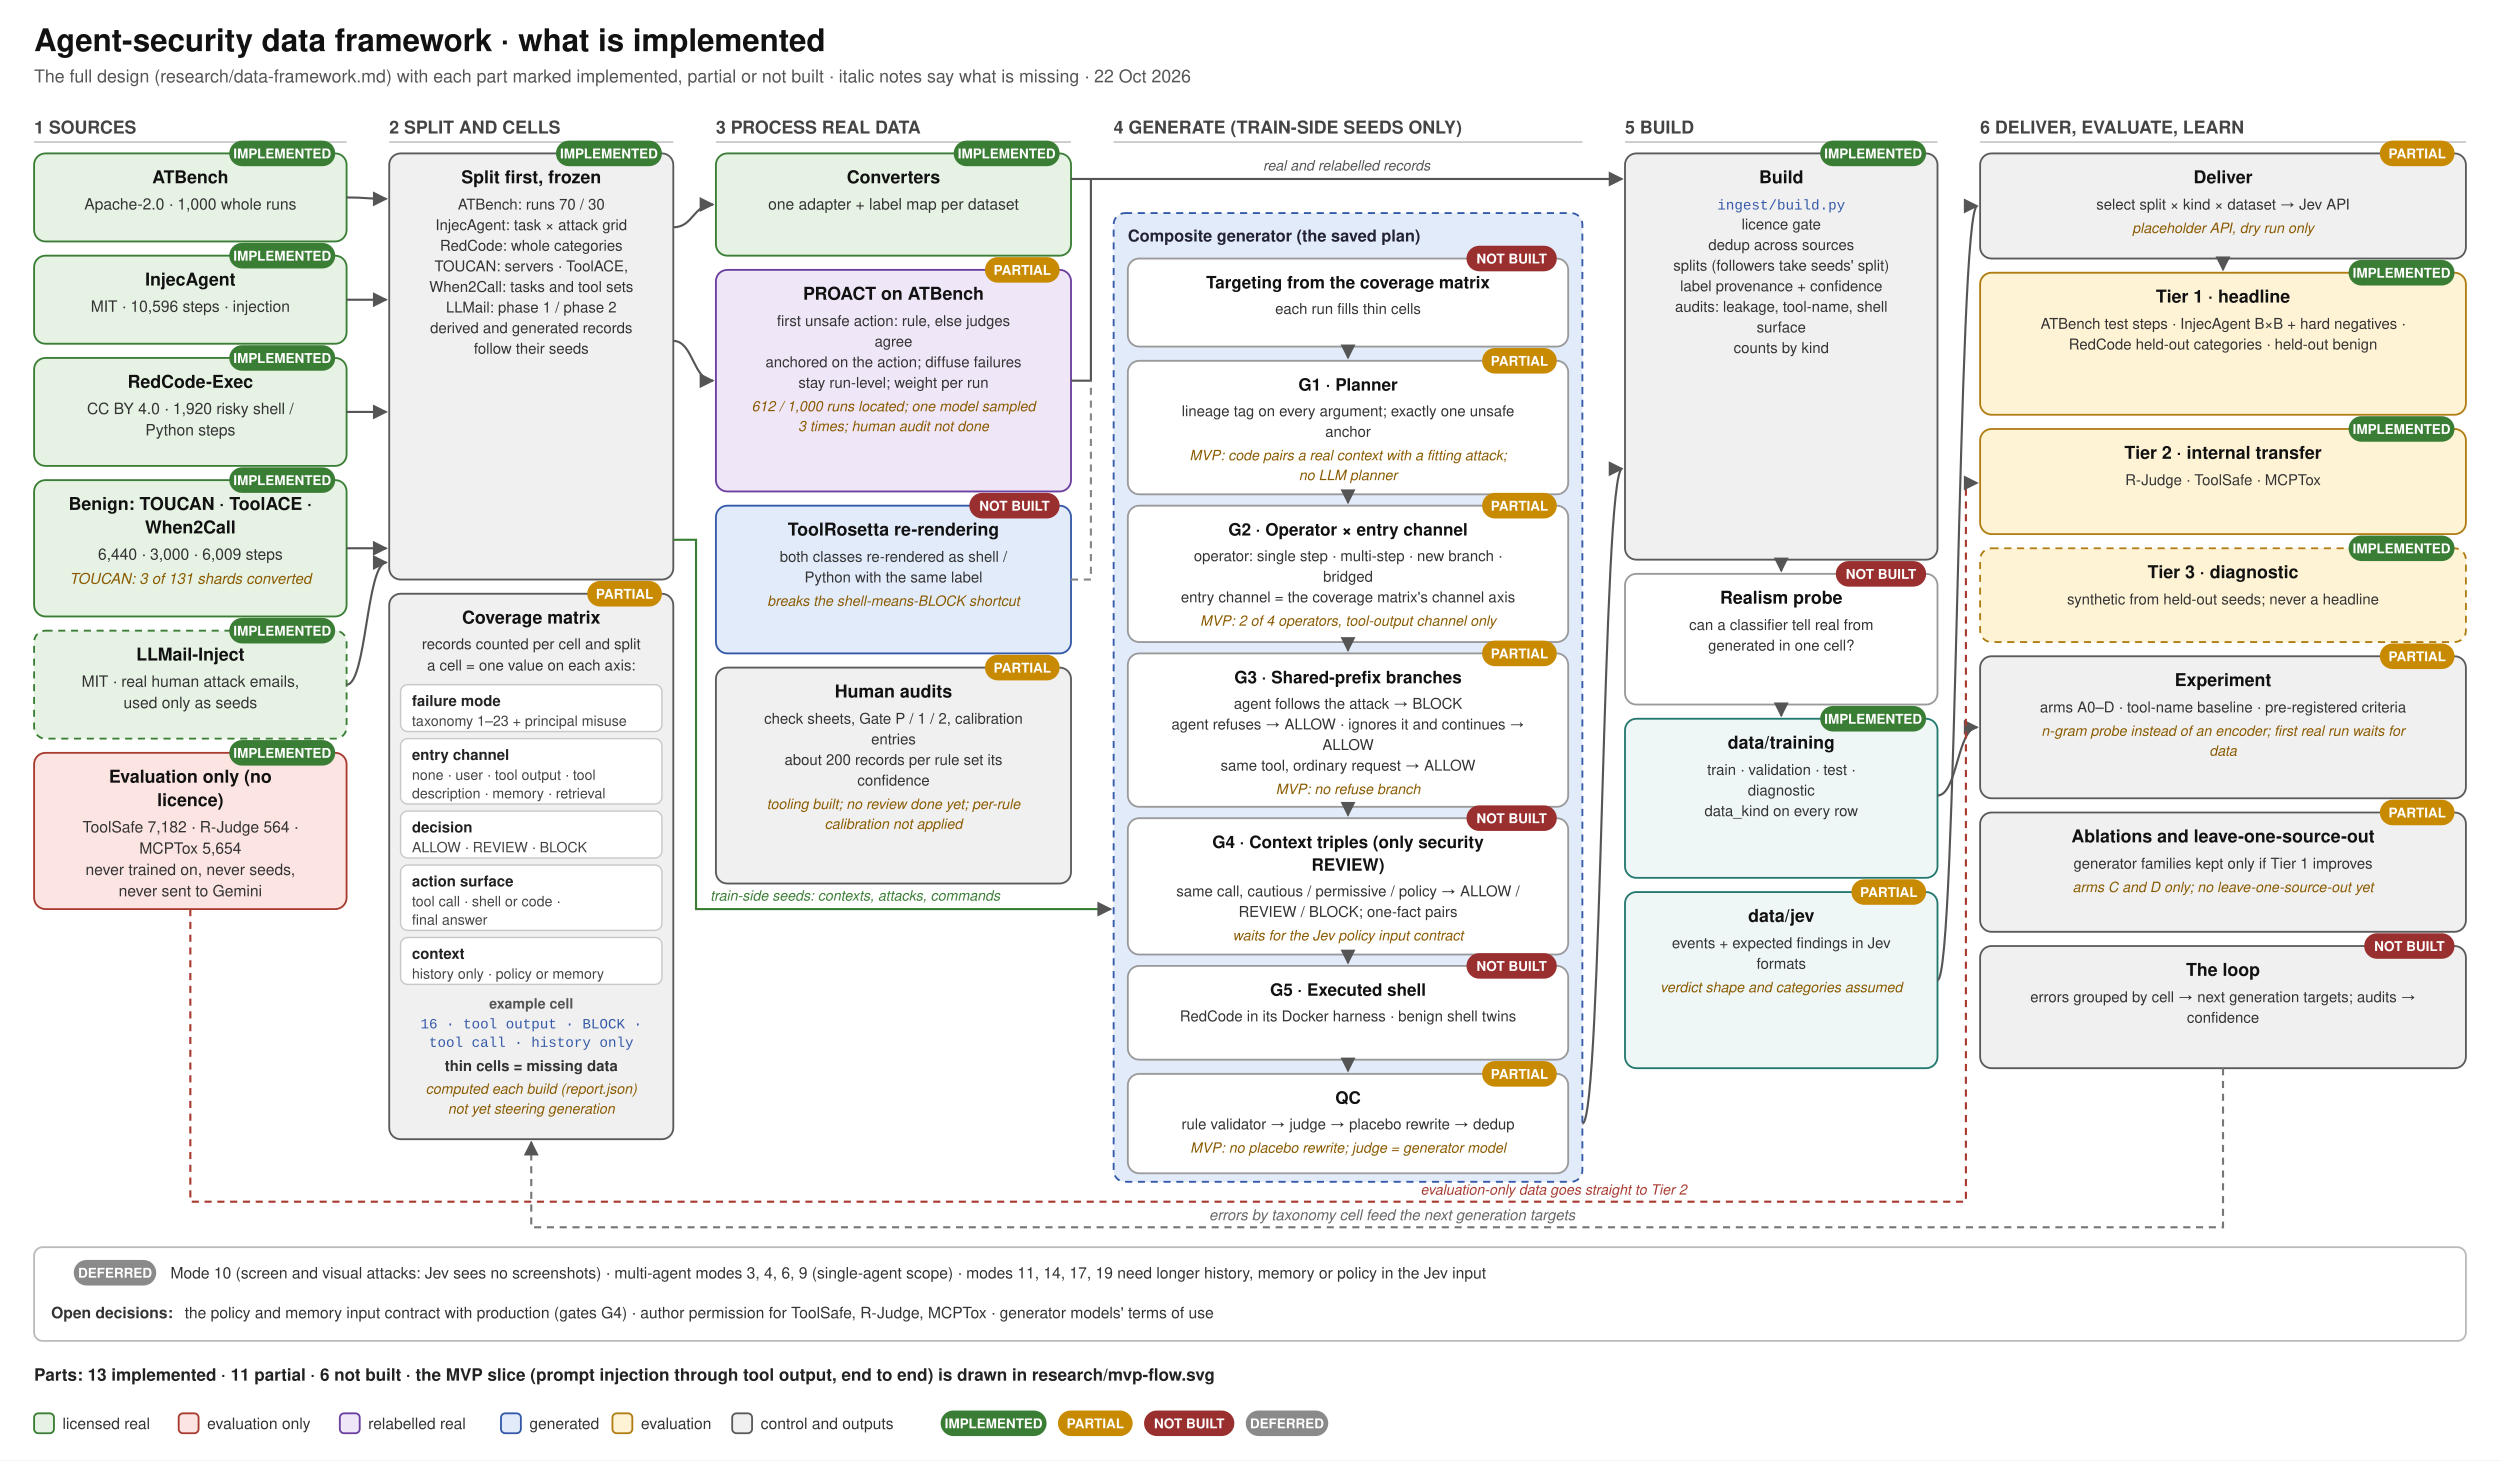
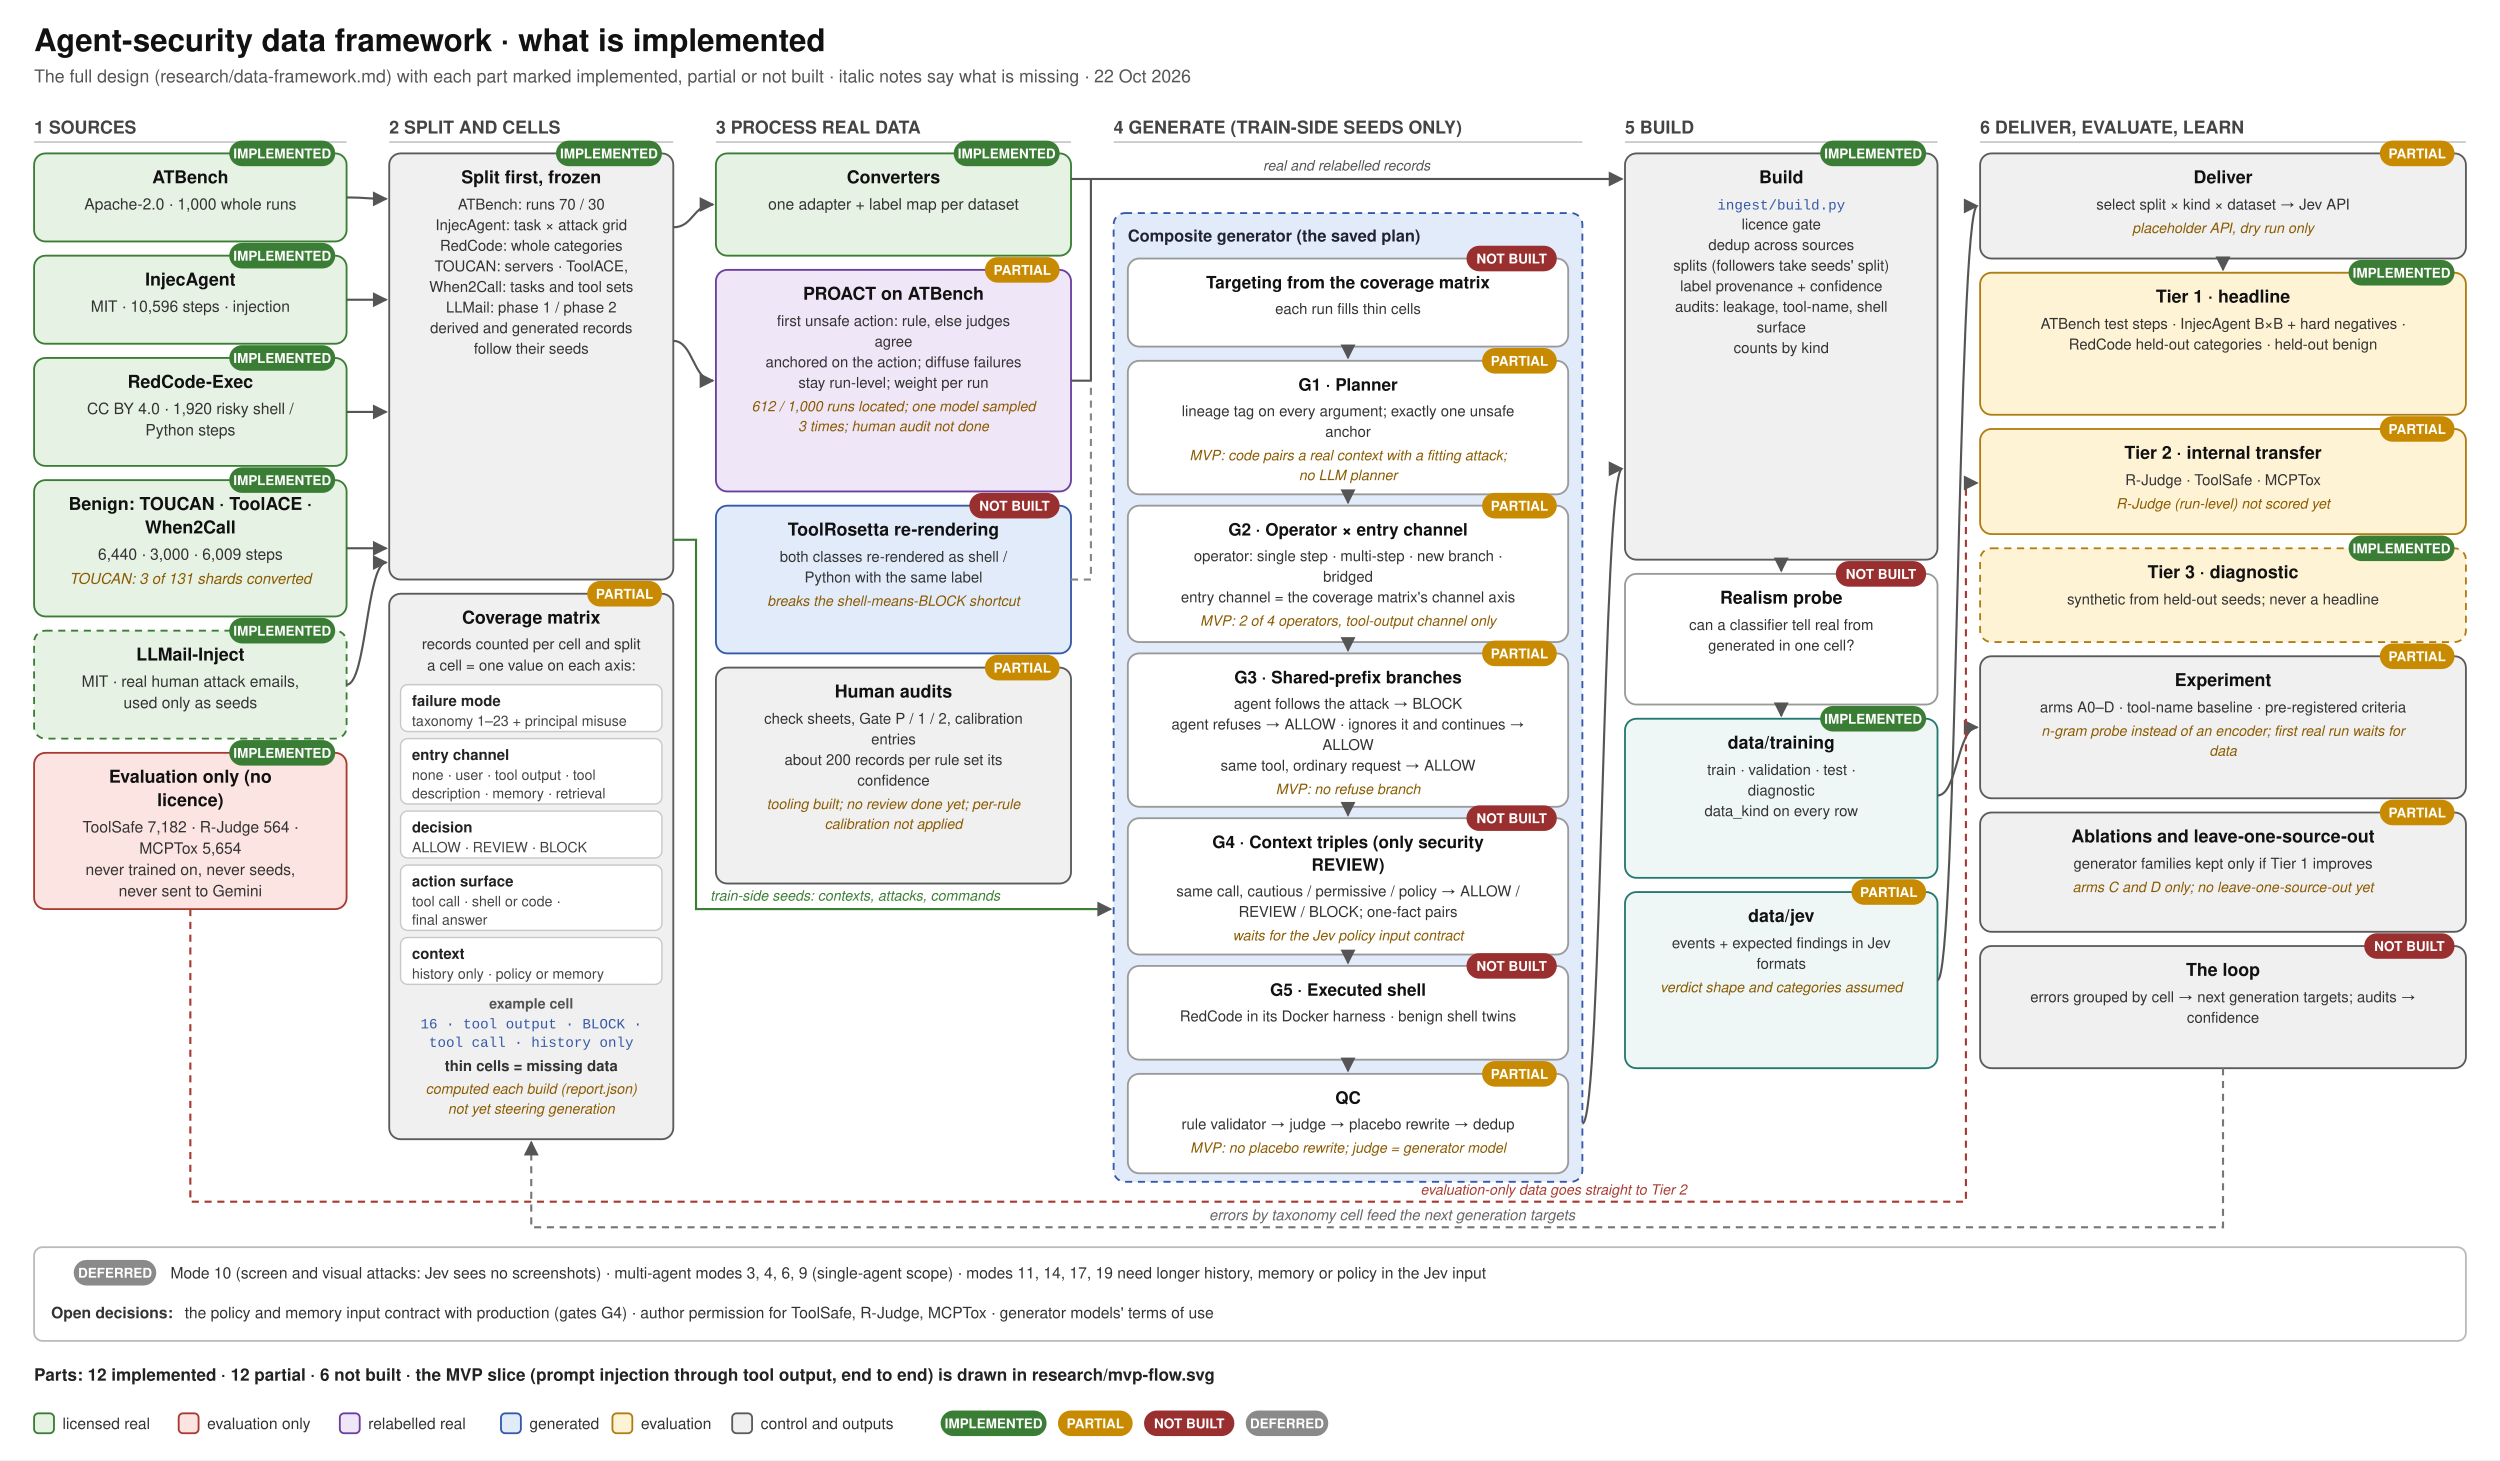
<svg xmlns="http://www.w3.org/2000/svg" viewBox="0 0 1760 1028" width="1760" height="1028" font-family="Segoe UI, Helvetica, Arial, sans-serif">
  <defs>
    <marker id="ah" viewBox="0 0 10 10" refX="9" refY="5" markerWidth="7" markerHeight="7" orient="auto-start-reverse">
      <path d="M0,0 L10,5 L0,10 z" fill="#555" />
    </marker>
  </defs>
  <rect width="1760" height="1028" fill="#ffffff" />
  <text x="24.0" y="36.0" text-anchor="start" style="font-size:22px;fill:#111;font-weight:700;">Agent-security data framework · what is implemented</text>
  <text x="24.0" y="58.0" text-anchor="start" style="font-size:12.5px;fill:#555;">The full design (research/data-framework.md) with each part marked implemented, partial or not built · italic notes say what is missing · 22 Oct 2026</text>
  <text x="24.0" y="94.0" text-anchor="start" style="font-size:12.5px;fill:#444;font-weight:700;">1  SOURCES</text>
  <line x1="24" y1="100" x2="244" y2="100" stroke="#bbb" stroke-width="1" />
  <text x="274.0" y="94.0" text-anchor="start" style="font-size:12.5px;fill:#444;font-weight:700;">2  SPLIT AND CELLS</text>
  <line x1="274" y1="100" x2="474" y2="100" stroke="#bbb" stroke-width="1" />
  <text x="504.0" y="94.0" text-anchor="start" style="font-size:12.5px;fill:#444;font-weight:700;">3  PROCESS REAL DATA</text>
  <line x1="504" y1="100" x2="754" y2="100" stroke="#bbb" stroke-width="1" />
  <text x="784.0" y="94.0" text-anchor="start" style="font-size:12.5px;fill:#444;font-weight:700;">4  GENERATE (TRAIN-SIDE SEEDS ONLY)</text>
  <line x1="784" y1="100" x2="1114" y2="100" stroke="#bbb" stroke-width="1" />
  <text x="1144.0" y="94.0" text-anchor="start" style="font-size:12.5px;fill:#444;font-weight:700;">5  BUILD</text>
  <line x1="1144" y1="100" x2="1364" y2="100" stroke="#bbb" stroke-width="1" />
  <text x="1394.0" y="94.0" text-anchor="start" style="font-size:12.5px;fill:#444;font-weight:700;">6  DELIVER, EVALUATE, LEARN</text>
  <line x1="1394" y1="100" x2="1736" y2="100" stroke="#bbb" stroke-width="1" />
  <rect x="24" y="108" width="220" height="62" rx="8" fill="#e6f2e3" stroke="#3a7d34" stroke-width="1.3" />
  <text x="134.0" y="129.0" text-anchor="middle" style="font-size:12.5px;fill:#111;font-weight:700;">ATBench</text>
  <text x="134.0" y="147.5" text-anchor="middle" style="font-size:11px;fill:#333;">Apache-2.0 · 1,000 whole runs</text>
  <rect x="161.4" y="99" width="74.6" height="18" rx="9" fill="#3a7d34" />
  <text x="198.7" y="111.5" text-anchor="middle" style="font-size:9.5px;fill:#fff;font-weight:700;">IMPLEMENTED</text>
  <rect x="24" y="180" width="220" height="62" rx="8" fill="#e6f2e3" stroke="#3a7d34" stroke-width="1.3" />
  <text x="134.0" y="201.0" text-anchor="middle" style="font-size:12.5px;fill:#111;font-weight:700;">InjecAgent</text>
  <text x="134.0" y="219.5" text-anchor="middle" style="font-size:11px;fill:#333;">MIT · 10,596 steps · injection</text>
  <rect x="161.4" y="171" width="74.6" height="18" rx="9" fill="#3a7d34" />
  <text x="198.7" y="183.5" text-anchor="middle" style="font-size:9.5px;fill:#fff;font-weight:700;">IMPLEMENTED</text>
  <rect x="24" y="252" width="220" height="76" rx="8" fill="#e6f2e3" stroke="#3a7d34" stroke-width="1.3" />
  <text x="134.0" y="273.0" text-anchor="middle" style="font-size:12.5px;fill:#111;font-weight:700;">RedCode-Exec</text>
  <text x="134.0" y="291.5" text-anchor="middle" style="font-size:11px;fill:#333;">CC BY 4.0 · 1,920 risky shell /</text>
  <text x="134.0" y="306.5" text-anchor="middle" style="font-size:11px;fill:#333;">Python steps</text>
  <rect x="161.4" y="243" width="74.6" height="18" rx="9" fill="#3a7d34" />
  <text x="198.7" y="255.5" text-anchor="middle" style="font-size:9.5px;fill:#fff;font-weight:700;">IMPLEMENTED</text>
  <rect x="24" y="338" width="220" height="96" rx="8" fill="#e6f2e3" stroke="#3a7d34" stroke-width="1.3" />
  <text x="134.0" y="359.0" text-anchor="middle" style="font-size:12.5px;fill:#111;font-weight:700;">Benign: TOUCAN · ToolACE ·</text>
  <text x="134.0" y="375.5" text-anchor="middle" style="font-size:12.5px;fill:#111;font-weight:700;">When2Call</text>
  <text x="134.0" y="394.0" text-anchor="middle" style="font-size:11px;fill:#333;">6,440 · 3,000 · 6,009 steps</text>
  <text x="134.0" y="411.0" text-anchor="middle" style="font-size:10.5px;fill:#8a5a00;font-style:italic;">TOUCAN: 3 of 131 shards converted</text>
  <rect x="161.4" y="329" width="74.6" height="18" rx="9" fill="#3a7d34" />
  <text x="198.7" y="341.5" text-anchor="middle" style="font-size:9.5px;fill:#fff;font-weight:700;">IMPLEMENTED</text>
  <rect x="24" y="444" width="220" height="76" rx="8" fill="#e6f2e3" stroke="#3a7d34" stroke-width="1.3" stroke-dasharray="5 4" />
  <text x="134.0" y="465.0" text-anchor="middle" style="font-size:12.5px;fill:#111;font-weight:700;">LLMail-Inject</text>
  <text x="134.0" y="483.5" text-anchor="middle" style="font-size:11px;fill:#333;">MIT · real human attack emails,</text>
  <text x="134.0" y="498.5" text-anchor="middle" style="font-size:11px;fill:#333;">used only as seeds</text>
  <rect x="161.4" y="435" width="74.6" height="18" rx="9" fill="#3a7d34" />
  <text x="198.7" y="447.5" text-anchor="middle" style="font-size:9.5px;fill:#fff;font-weight:700;">IMPLEMENTED</text>
  <rect x="24" y="530" width="220" height="110" rx="8" fill="#fbe4e1" stroke="#a83a30" stroke-width="1.3" />
  <text x="134.0" y="551.0" text-anchor="middle" style="font-size:12.5px;fill:#111;font-weight:700;">Evaluation only (no</text>
  <text x="134.0" y="567.5" text-anchor="middle" style="font-size:12.5px;fill:#111;font-weight:700;">licence)</text>
  <text x="134.0" y="586.0" text-anchor="middle" style="font-size:11px;fill:#333;">ToolSafe 7,182 · R-Judge 564 ·</text>
  <text x="134.0" y="601.0" text-anchor="middle" style="font-size:11px;fill:#333;">MCPTox 5,654</text>
  <text x="134.0" y="616.0" text-anchor="middle" style="font-size:11px;fill:#333;">never trained on, never seeds,</text>
  <text x="134.0" y="631.0" text-anchor="middle" style="font-size:11px;fill:#333;">never sent to Gemini</text>
  <rect x="161.4" y="521" width="74.6" height="18" rx="9" fill="#3a7d34" />
  <text x="198.7" y="533.5" text-anchor="middle" style="font-size:9.5px;fill:#fff;font-weight:700;">IMPLEMENTED</text>
  <rect x="274" y="108" width="200" height="300" rx="8" fill="#f0f0f0" stroke="#5a5a5a" stroke-width="1.3" />
  <text x="374.0" y="129.0" text-anchor="middle" style="font-size:12.5px;fill:#111;font-weight:700;">Split first, frozen</text>
  <text x="374.0" y="147.5" text-anchor="middle" style="font-size:10.5px;fill:#333;">ATBench: runs 70 / 30</text>
  <text x="374.0" y="162.0" text-anchor="middle" style="font-size:10.5px;fill:#333;">InjecAgent: task × attack grid</text>
  <text x="374.0" y="176.5" text-anchor="middle" style="font-size:10.5px;fill:#333;">RedCode: whole categories</text>
  <text x="374.0" y="191.0" text-anchor="middle" style="font-size:10.5px;fill:#333;">TOUCAN: servers · ToolACE,</text>
  <text x="374.0" y="205.5" text-anchor="middle" style="font-size:10.5px;fill:#333;">When2Call: tasks and tool sets</text>
  <text x="374.0" y="220.0" text-anchor="middle" style="font-size:10.5px;fill:#333;">LLMail: phase 1 / phase 2</text>
  <text x="374.0" y="234.5" text-anchor="middle" style="font-size:10.5px;fill:#333;">derived and generated records</text>
  <text x="374.0" y="249.0" text-anchor="middle" style="font-size:10.5px;fill:#333;">follow their seeds</text>
  <rect x="391.4" y="99" width="74.6" height="18" rx="9" fill="#3a7d34" />
  <text x="428.7" y="111.5" text-anchor="middle" style="font-size:9.5px;fill:#fff;font-weight:700;">IMPLEMENTED</text>
  <rect x="274" y="418" width="200" height="384" rx="8" fill="#f0f0f0" stroke="#5a5a5a" stroke-width="1.3" />
  <rect x="413.4" y="409" width="52.6" height="18" rx="9" fill="#c88a00" />
  <text x="439.7" y="421.5" text-anchor="middle" style="font-size:9.5px;fill:#fff;font-weight:700;">PARTIAL</text>
  <text x="374.0" y="439.0" text-anchor="middle" style="font-size:12.5px;fill:#111;font-weight:700;">Coverage matrix</text>
  <text x="374.0" y="457.0" text-anchor="middle" style="font-size:10.5px;fill:#333;">records counted per cell and split</text>
  <text x="374.0" y="472.0" text-anchor="middle" style="font-size:10.5px;fill:#333;">a cell = one value on each axis:</text>
  <rect x="282" y="482" width="184" height="33" rx="5" fill="#ffffff" stroke="#c8c8c8" />
  <text x="290.0" y="497.0" text-anchor="start" style="font-size:10.5px;fill:#222;font-weight:700;">failure mode</text>
  <text x="290.0" y="511.0" text-anchor="start" style="font-size:10px;fill:#444;">taxonomy 1–23 + principal misuse</text>
  <rect x="282" y="520" width="184" height="46" rx="5" fill="#ffffff" stroke="#c8c8c8" />
  <text x="290.0" y="535.0" text-anchor="start" style="font-size:10.5px;fill:#222;font-weight:700;">entry channel</text>
  <text x="290.0" y="549.0" text-anchor="start" style="font-size:10px;fill:#444;">none · user · tool output · tool</text>
  <text x="290.0" y="562.0" text-anchor="start" style="font-size:10px;fill:#444;">description · memory · retrieval</text>
  <rect x="282" y="571" width="184" height="33" rx="5" fill="#ffffff" stroke="#c8c8c8" />
  <text x="290.0" y="586.0" text-anchor="start" style="font-size:10.5px;fill:#222;font-weight:700;">decision</text>
  <text x="290.0" y="600.0" text-anchor="start" style="font-size:10px;fill:#444;">ALLOW · REVIEW · BLOCK</text>
  <rect x="282" y="609" width="184" height="46" rx="5" fill="#ffffff" stroke="#c8c8c8" />
  <text x="290.0" y="624.0" text-anchor="start" style="font-size:10.5px;fill:#222;font-weight:700;">action surface</text>
  <text x="290.0" y="638.0" text-anchor="start" style="font-size:10px;fill:#444;">tool call · shell or code ·</text>
  <text x="290.0" y="651.0" text-anchor="start" style="font-size:10px;fill:#444;">final answer</text>
  <rect x="282" y="660" width="184" height="33" rx="5" fill="#ffffff" stroke="#c8c8c8" />
  <text x="290.0" y="675.0" text-anchor="start" style="font-size:10.5px;fill:#222;font-weight:700;">context</text>
  <text x="290.0" y="689.0" text-anchor="start" style="font-size:10px;fill:#444;">history only · policy or memory</text>
  <text x="374.0" y="710.0" text-anchor="middle" style="font-size:10px;fill:#555;font-weight:700;">example cell</text>
  <text x="374.0" y="724.0" text-anchor="middle" style="font-size:10px;fill:#3459a8;" font-family="Consolas, 'Courier New', monospace">16 · tool output · BLOCK ·</text>
  <text x="374.0" y="737.0" text-anchor="middle" style="font-size:10px;fill:#3459a8;" font-family="Consolas, 'Courier New', monospace">tool call · history only</text>
  <text x="374.0" y="754.0" text-anchor="middle" style="font-size:10.5px;fill:#333;font-weight:700;">thin cells = missing data</text>
  <text x="374.0" y="770.0" text-anchor="middle" style="font-size:10px;fill:#8a5a00;font-style:italic;">computed each build (report.json)</text>
  <text x="374.0" y="784.0" text-anchor="middle" style="font-size:10px;fill:#8a5a00;font-style:italic;">not yet steering generation</text>
  <path d="M244,139 C258.0,139 258.0,140 272,140" fill="none" stroke="#555" stroke-width="1.5" marker-end="url(#ah)" />
  <path d="M244,211 C258.0,211 258.0,211 272,211" fill="none" stroke="#555" stroke-width="1.5" marker-end="url(#ah)" />
  <path d="M244,290 C258.0,290 258.0,290 272,290" fill="none" stroke="#555" stroke-width="1.5" marker-end="url(#ah)" />
  <path d="M244,386 C258.0,386 258.0,386 272,386" fill="none" stroke="#555" stroke-width="1.5" marker-end="url(#ah)" />
  <path d="M244,482 C258.0,482 258.0,396 272,396" fill="none" stroke="#555" stroke-width="1.5" marker-end="url(#ah)" />
  <rect x="504" y="108" width="250" height="72" rx="8" fill="#e6f2e3" stroke="#3a7d34" stroke-width="1.3" />
  <text x="629.0" y="129.0" text-anchor="middle" style="font-size:12.5px;fill:#111;font-weight:700;">Converters</text>
  <text x="629.0" y="147.5" text-anchor="middle" style="font-size:11px;fill:#333;">one adapter + label map per dataset</text>
  <rect x="671.4" y="99" width="74.6" height="18" rx="9" fill="#3a7d34" />
  <text x="708.7" y="111.5" text-anchor="middle" style="font-size:9.5px;fill:#fff;font-weight:700;">IMPLEMENTED</text>
  <rect x="504" y="190" width="250" height="156" rx="8" fill="#efe6f7" stroke="#6b3fa0" stroke-width="1.3" />
  <text x="629.0" y="211.0" text-anchor="middle" style="font-size:12.5px;fill:#111;font-weight:700;">PROACT on ATBench</text>
  <text x="629.0" y="229.5" text-anchor="middle" style="font-size:10.5px;fill:#333;">first unsafe action: rule, else judges</text>
  <text x="629.0" y="244.0" text-anchor="middle" style="font-size:10.5px;fill:#333;">agree</text>
  <text x="629.0" y="258.5" text-anchor="middle" style="font-size:10.5px;fill:#333;">anchored on the action; diffuse failures</text>
  <text x="629.0" y="273.0" text-anchor="middle" style="font-size:10.5px;fill:#333;">stay run-level; weight per run</text>
  <text x="629.0" y="289.5" text-anchor="middle" style="font-size:10.0px;fill:#8a5a00;font-style:italic;">612 / 1,000 runs located; one model sampled</text>
  <text x="629.0" y="303.5" text-anchor="middle" style="font-size:10.0px;fill:#8a5a00;font-style:italic;">3 times; human audit not done</text>
  <rect x="693.4" y="181" width="52.6" height="18" rx="9" fill="#c88a00" />
  <text x="719.7" y="193.5" text-anchor="middle" style="font-size:9.5px;fill:#fff;font-weight:700;">PARTIAL</text>
  <rect x="504" y="356" width="250" height="104" rx="8" fill="#e2ebfa" stroke="#3459a8" stroke-width="1.3" />
  <text x="629.0" y="377.0" text-anchor="middle" style="font-size:12.5px;fill:#111;font-weight:700;">ToolRosetta re-rendering</text>
  <text x="629.0" y="395.5" text-anchor="middle" style="font-size:10.5px;fill:#333;">both classes re-rendered as shell /</text>
  <text x="629.0" y="410.0" text-anchor="middle" style="font-size:10.5px;fill:#333;">Python with the same label</text>
  <text x="629.0" y="426.5" text-anchor="middle" style="font-size:10.0px;fill:#8a5a00;font-style:italic;">breaks the shell-means-BLOCK shortcut</text>
  <rect x="682.4" y="347" width="63.6" height="18" rx="9" fill="#9a2f2f" />
  <text x="714.2" y="359.5" text-anchor="middle" style="font-size:9.5px;fill:#fff;font-weight:700;">NOT BUILT</text>
  <rect x="504" y="470" width="250" height="152" rx="8" fill="#f0f0f0" stroke="#5a5a5a" stroke-width="1.3" />
  <text x="629.0" y="491.0" text-anchor="middle" style="font-size:12.5px;fill:#111;font-weight:700;">Human audits</text>
  <text x="629.0" y="509.5" text-anchor="middle" style="font-size:10.5px;fill:#333;">check sheets, Gate P / 1 / 2, calibration</text>
  <text x="629.0" y="524.0" text-anchor="middle" style="font-size:10.5px;fill:#333;">entries</text>
  <text x="629.0" y="538.5" text-anchor="middle" style="font-size:10.5px;fill:#333;">about 200 records per rule set its</text>
  <text x="629.0" y="553.0" text-anchor="middle" style="font-size:10.5px;fill:#333;">confidence</text>
  <text x="629.0" y="569.5" text-anchor="middle" style="font-size:10.0px;fill:#8a5a00;font-style:italic;">tooling built; no review done yet; per-rule</text>
  <text x="629.0" y="583.5" text-anchor="middle" style="font-size:10.0px;fill:#8a5a00;font-style:italic;">calibration not applied</text>
  <rect x="693.4" y="461" width="52.6" height="18" rx="9" fill="#c88a00" />
  <text x="719.7" y="473.5" text-anchor="middle" style="font-size:9.5px;fill:#fff;font-weight:700;">PARTIAL</text>
  <path d="M474,160 C488.0,160 488.0,144 502,144" fill="none" stroke="#555" stroke-width="1.5" marker-end="url(#ah)" />
  <path d="M474,240 C488.0,240 488.0,268 502,268" fill="none" stroke="#555" stroke-width="1.5" marker-end="url(#ah)" />
  <rect x="784" y="150" width="330" height="682" rx="8" fill="#e2ebfa" stroke="#3459a8" stroke-width="1.3" stroke-dasharray="5 4" />
  <text x="794.0" y="170.0" text-anchor="start" style="font-size:11.5px;fill:#223;font-weight:700;">Composite generator (the saved plan)</text>
  <rect x="794" y="182" width="310" height="62" rx="8" fill="#ffffff" stroke="#9a9a9a" stroke-width="1.3" />
  <text x="949.0" y="203.0" text-anchor="middle" style="font-size:12px;fill:#111;font-weight:700;">Targeting from the coverage matrix</text>
  <text x="949.0" y="221.0" text-anchor="middle" style="font-size:10.5px;fill:#333;">each run fills thin cells</text>
  <rect x="1032.4" y="173" width="63.6" height="18" rx="9" fill="#9a2f2f" />
  <text x="1064.2" y="185.5" text-anchor="middle" style="font-size:9.5px;fill:#fff;font-weight:700;">NOT BUILT</text>
  <rect x="794" y="254" width="310" height="94" rx="8" fill="#ffffff" stroke="#9a9a9a" stroke-width="1.3" />
  <text x="949.0" y="275.0" text-anchor="middle" style="font-size:12px;fill:#111;font-weight:700;">G1 · Planner</text>
  <text x="949.0" y="293.0" text-anchor="middle" style="font-size:10.5px;fill:#333;">lineage tag on every argument; exactly one unsafe</text>
  <text x="949.0" y="307.5" text-anchor="middle" style="font-size:10.5px;fill:#333;">anchor</text>
  <text x="949.0" y="324.0" text-anchor="middle" style="font-size:10.0px;fill:#8a5a00;font-style:italic;">MVP: code pairs a real context with a fitting attack;</text>
  <text x="949.0" y="338.0" text-anchor="middle" style="font-size:10.0px;fill:#8a5a00;font-style:italic;">no LLM planner</text>
  <rect x="1043.4" y="245" width="52.6" height="18" rx="9" fill="#c88a00" />
  <text x="1069.7" y="257.5" text-anchor="middle" style="font-size:9.5px;fill:#fff;font-weight:700;">PARTIAL</text>
  <rect x="794" y="356" width="310" height="96" rx="8" fill="#ffffff" stroke="#9a9a9a" stroke-width="1.3" />
  <text x="949.0" y="377.0" text-anchor="middle" style="font-size:12px;fill:#111;font-weight:700;">G2 · Operator × entry channel</text>
  <text x="949.0" y="395.0" text-anchor="middle" style="font-size:10.5px;fill:#333;">operator: single step · multi-step · new branch ·</text>
  <text x="949.0" y="409.5" text-anchor="middle" style="font-size:10.5px;fill:#333;">bridged</text>
  <text x="949.0" y="424.0" text-anchor="middle" style="font-size:10.5px;fill:#333;">entry channel = the coverage matrix's channel axis</text>
  <text x="949.0" y="440.5" text-anchor="middle" style="font-size:10.0px;fill:#8a5a00;font-style:italic;">MVP: 2 of 4 operators, tool-output channel only</text>
  <rect x="1043.4" y="347" width="52.6" height="18" rx="9" fill="#c88a00" />
  <text x="1069.7" y="359.5" text-anchor="middle" style="font-size:9.5px;fill:#fff;font-weight:700;">PARTIAL</text>
  <rect x="794" y="460" width="310" height="108" rx="8" fill="#ffffff" stroke="#9a9a9a" stroke-width="1.3" />
  <text x="949.0" y="481.0" text-anchor="middle" style="font-size:12px;fill:#111;font-weight:700;">G3 · Shared-prefix branches</text>
  <text x="949.0" y="499.0" text-anchor="middle" style="font-size:10.5px;fill:#333;">agent follows the attack → BLOCK</text>
  <text x="949.0" y="513.5" text-anchor="middle" style="font-size:10.5px;fill:#333;">agent refuses → ALLOW · ignores it and continues →</text>
  <text x="949.0" y="528.0" text-anchor="middle" style="font-size:10.5px;fill:#333;">ALLOW</text>
  <text x="949.0" y="542.5" text-anchor="middle" style="font-size:10.5px;fill:#333;">same tool, ordinary request → ALLOW</text>
  <text x="949.0" y="559.0" text-anchor="middle" style="font-size:10.0px;fill:#8a5a00;font-style:italic;">MVP: no refuse branch</text>
  <rect x="1043.4" y="451" width="52.6" height="18" rx="9" fill="#c88a00" />
  <text x="1069.7" y="463.5" text-anchor="middle" style="font-size:9.5px;fill:#fff;font-weight:700;">PARTIAL</text>
  <rect x="794" y="576" width="310" height="96" rx="8" fill="#ffffff" stroke="#9a9a9a" stroke-width="1.3" />
  <text x="949.0" y="597.0" text-anchor="middle" style="font-size:12px;fill:#111;font-weight:700;">G4 · Context triples (only security</text>
  <text x="949.0" y="613.0" text-anchor="middle" style="font-size:12px;fill:#111;font-weight:700;">REVIEW)</text>
  <text x="949.0" y="631.0" text-anchor="middle" style="font-size:10.5px;fill:#333;">same call, cautious / permissive / policy → ALLOW /</text>
  <text x="949.0" y="645.5" text-anchor="middle" style="font-size:10.5px;fill:#333;">REVIEW / BLOCK; one-fact pairs</text>
  <text x="949.0" y="662.0" text-anchor="middle" style="font-size:10.0px;fill:#8a5a00;font-style:italic;">waits for the Jev policy input contract</text>
  <rect x="1032.4" y="567" width="63.6" height="18" rx="9" fill="#9a2f2f" />
  <text x="1064.2" y="579.5" text-anchor="middle" style="font-size:9.5px;fill:#fff;font-weight:700;">NOT BUILT</text>
  <rect x="794" y="680" width="310" height="66" rx="8" fill="#ffffff" stroke="#9a9a9a" stroke-width="1.3" />
  <text x="949.0" y="701.0" text-anchor="middle" style="font-size:12px;fill:#111;font-weight:700;">G5 · Executed shell</text>
  <text x="949.0" y="719.0" text-anchor="middle" style="font-size:10.5px;fill:#333;">RedCode in its Docker harness · benign shell twins</text>
  <rect x="1032.4" y="671" width="63.6" height="18" rx="9" fill="#9a2f2f" />
  <text x="1064.2" y="683.5" text-anchor="middle" style="font-size:9.5px;fill:#fff;font-weight:700;">NOT BUILT</text>
  <rect x="794" y="756" width="310" height="70" rx="8" fill="#ffffff" stroke="#9a9a9a" stroke-width="1.3" />
  <text x="949.0" y="777.0" text-anchor="middle" style="font-size:12px;fill:#111;font-weight:700;">QC</text>
  <text x="949.0" y="795.0" text-anchor="middle" style="font-size:10.5px;fill:#333;">rule validator → judge → placebo rewrite → dedup</text>
  <text x="949.0" y="811.5" text-anchor="middle" style="font-size:10.0px;fill:#8a5a00;font-style:italic;">MVP: no placebo rewrite; judge = generator model</text>
  <rect x="1043.4" y="747" width="52.6" height="18" rx="9" fill="#c88a00" />
  <text x="1069.7" y="759.5" text-anchor="middle" style="font-size:9.5px;fill:#fff;font-weight:700;">PARTIAL</text>
  <path d="M949.0,244.0 L949.0,252.0" fill="none" stroke="#555" stroke-width="1.5" marker-end="url(#ah)" />
  <path d="M949.0,348.0 L949.0,354.0" fill="none" stroke="#555" stroke-width="1.5" marker-end="url(#ah)" />
  <path d="M949.0,452.0 L949.0,458.0" fill="none" stroke="#555" stroke-width="1.5" marker-end="url(#ah)" />
  <path d="M949.0,568.0 L949.0,574.0" fill="none" stroke="#555" stroke-width="1.5" marker-end="url(#ah)" />
  <path d="M949.0,672.0 L949.0,678.0" fill="none" stroke="#555" stroke-width="1.5" marker-end="url(#ah)" />
  <path d="M949.0,746.0 L949.0,754.0" fill="none" stroke="#555" stroke-width="1.5" marker-end="url(#ah)" />
  <path d="M474.0,380.0 L490.0,380.0 L490.0,640.0 L782.0,640.0" fill="none" stroke="#3a7d34" stroke-width="1.5" marker-end="url(#ah)" />
  <text x="500.0" y="634.0" text-anchor="start" style="font-size:10px;fill:#3a7d34;font-style:italic;">train-side seeds: contexts, attacks, commands</text>
  <rect x="1144" y="108" width="220" height="286" rx="8" fill="#f0f0f0" stroke="#5a5a5a" stroke-width="1.3" />
  <text x="1254.0" y="129.0" text-anchor="middle" style="font-size:12.5px;fill:#111;font-weight:700;">Build</text>
  <text x="1254.0" y="147.5" text-anchor="middle" style="font-size:10.0px;fill:#3459a8;" font-family="Consolas, 'Courier New', monospace">ingest/build.py</text>
  <text x="1254.0" y="161.5" text-anchor="middle" style="font-size:10.5px;fill:#333;">licence gate</text>
  <text x="1254.0" y="176.0" text-anchor="middle" style="font-size:10.5px;fill:#333;">dedup across sources</text>
  <text x="1254.0" y="190.5" text-anchor="middle" style="font-size:10.5px;fill:#333;">splits (followers take seeds' split)</text>
  <text x="1254.0" y="205.0" text-anchor="middle" style="font-size:10.5px;fill:#333;">label provenance + confidence</text>
  <text x="1254.0" y="219.5" text-anchor="middle" style="font-size:10.5px;fill:#333;">audits: leakage, tool-name, shell</text>
  <text x="1254.0" y="234.0" text-anchor="middle" style="font-size:10.5px;fill:#333;">surface</text>
  <text x="1254.0" y="248.5" text-anchor="middle" style="font-size:10.5px;fill:#333;">counts by kind</text>
  <rect x="1281.4" y="99" width="74.6" height="18" rx="9" fill="#3a7d34" />
  <text x="1318.7" y="111.5" text-anchor="middle" style="font-size:9.5px;fill:#fff;font-weight:700;">IMPLEMENTED</text>
  <rect x="1144" y="404" width="220" height="92" rx="8" fill="#ffffff" stroke="#9a9a9a" stroke-width="1.3" />
  <text x="1254.0" y="425.0" text-anchor="middle" style="font-size:12.5px;fill:#111;font-weight:700;">Realism probe</text>
  <text x="1254.0" y="443.5" text-anchor="middle" style="font-size:10.5px;fill:#333;">can a classifier tell real from</text>
  <text x="1254.0" y="458.0" text-anchor="middle" style="font-size:10.5px;fill:#333;">generated in one cell?</text>
  <rect x="1292.4" y="395" width="63.6" height="18" rx="9" fill="#9a2f2f" />
  <text x="1324.2" y="407.5" text-anchor="middle" style="font-size:9.5px;fill:#fff;font-weight:700;">NOT BUILT</text>
  <rect x="1144" y="506" width="220" height="112" rx="8" fill="#eef7f6" stroke="#24786f" stroke-width="1.3" />
  <text x="1254.0" y="527.0" text-anchor="middle" style="font-size:12.5px;fill:#111;font-weight:700;">data/training</text>
  <text x="1254.0" y="545.5" text-anchor="middle" style="font-size:10.5px;fill:#333;">train · validation · test ·</text>
  <text x="1254.0" y="560.0" text-anchor="middle" style="font-size:10.5px;fill:#333;">diagnostic</text>
  <text x="1254.0" y="574.5" text-anchor="middle" style="font-size:10.5px;fill:#333;">data_kind on every row</text>
  <rect x="1281.4" y="497" width="74.6" height="18" rx="9" fill="#3a7d34" />
  <text x="1318.7" y="509.5" text-anchor="middle" style="font-size:9.5px;fill:#fff;font-weight:700;">IMPLEMENTED</text>
  <rect x="1144" y="628" width="220" height="124" rx="8" fill="#eef7f6" stroke="#24786f" stroke-width="1.3" />
  <text x="1254.0" y="649.0" text-anchor="middle" style="font-size:12.5px;fill:#111;font-weight:700;">data/jev</text>
  <text x="1254.0" y="667.5" text-anchor="middle" style="font-size:10.5px;fill:#333;">events + expected findings in Jev</text>
  <text x="1254.0" y="682.0" text-anchor="middle" style="font-size:10.5px;fill:#333;">formats</text>
  <text x="1254.0" y="698.5" text-anchor="middle" style="font-size:10.0px;fill:#8a5a00;font-style:italic;">verdict shape and categories assumed</text>
  <rect x="1303.4" y="619" width="52.6" height="18" rx="9" fill="#c88a00" />
  <text x="1329.7" y="631.5" text-anchor="middle" style="font-size:9.5px;fill:#fff;font-weight:700;">PARTIAL</text>
  <path d="M754.0,126.0 L1142.0,126.0" fill="none" stroke="#555" stroke-width="1.5" marker-end="url(#ah)" />
  <text x="948.0" y="120.0" text-anchor="middle" style="font-size:10px;fill:#555;font-style:italic;">real and relabelled records</text>
  <path d="M754,268 L768,268 L768,126" fill="none" stroke="#555" stroke-width="1.5" />
  <path d="M754,408 L768,408 L768,268" fill="none" stroke="#888" stroke-width="1.5" stroke-dasharray="5 4" />
  <path d="M1114,791 C1128.0,791 1128.0,330 1142,330" fill="none" stroke="#555" stroke-width="1.5" marker-end="url(#ah)" />
  <path d="M1254.0,394.0 L1254.0,402.0" fill="none" stroke="#555" stroke-width="1.5" marker-end="url(#ah)" />
  <path d="M1254.0,496.0 L1254.0,504.0" fill="none" stroke="#555" stroke-width="1.5" marker-end="url(#ah)" />
  <rect x="1394" y="108" width="342" height="74" rx="8" fill="#f0f0f0" stroke="#5a5a5a" stroke-width="1.3" />
  <text x="1565.0" y="129.0" text-anchor="middle" style="font-size:12.5px;fill:#111;font-weight:700;">Deliver</text>
  <text x="1565.0" y="147.5" text-anchor="middle" style="font-size:10.5px;fill:#333;">select split × kind × dataset → Jev API</text>
  <text x="1565.0" y="164.0" text-anchor="middle" style="font-size:10.0px;fill:#8a5a00;font-style:italic;">placeholder API, dry run only</text>
  <rect x="1675.4" y="99" width="52.6" height="18" rx="9" fill="#c88a00" />
  <text x="1701.7" y="111.5" text-anchor="middle" style="font-size:9.5px;fill:#fff;font-weight:700;">PARTIAL</text>
  <rect x="1394" y="192" width="342" height="100" rx="8" fill="#fff3d6" stroke="#b07d12" stroke-width="1.3" />
  <text x="1565.0" y="213.0" text-anchor="middle" style="font-size:12.5px;fill:#111;font-weight:700;">Tier 1 · headline</text>
  <text x="1565.0" y="231.5" text-anchor="middle" style="font-size:10.5px;fill:#333;">ATBench test steps · InjecAgent B×B + hard negatives ·</text>
  <text x="1565.0" y="246.0" text-anchor="middle" style="font-size:10.5px;fill:#333;">RedCode held-out categories · held-out benign</text>
  <rect x="1653.4" y="183" width="74.6" height="18" rx="9" fill="#3a7d34" />
  <text x="1690.7" y="195.5" text-anchor="middle" style="font-size:9.5px;fill:#fff;font-weight:700;">IMPLEMENTED</text>
  <rect x="1394" y="302" width="342" height="74" rx="8" fill="#fff3d6" stroke="#b07d12" stroke-width="1.3" />
  <text x="1565.0" y="323.0" text-anchor="middle" style="font-size:12.5px;fill:#111;font-weight:700;">Tier 2 · internal transfer</text>
  <text x="1565.0" y="341.5" text-anchor="middle" style="font-size:10.5px;fill:#333;">R-Judge · ToolSafe · MCPTox</text>
-   <rect x="1653.4" y="293" width="74.6" height="18" rx="9" fill="#3a7d34" />
-   <text x="1690.7" y="305.5" text-anchor="middle" style="font-size:9.5px;fill:#fff;font-weight:700;">IMPLEMENTED</text>
+   <text x="1565.0" y="358.0" text-anchor="middle" style="font-size:10.0px;fill:#8a5a00;font-style:italic;">R-Judge (run-level) not scored yet</text>
+   <rect x="1675.4" y="293" width="52.6" height="18" rx="9" fill="#c88a00" />
+   <text x="1701.7" y="305.5" text-anchor="middle" style="font-size:9.5px;fill:#fff;font-weight:700;">PARTIAL</text>
  <rect x="1394" y="386" width="342" height="66" rx="8" fill="#fff3d6" stroke="#b07d12" stroke-width="1.3" stroke-dasharray="5 4" />
  <text x="1565.0" y="407.0" text-anchor="middle" style="font-size:12.5px;fill:#111;font-weight:700;">Tier 3 · diagnostic</text>
  <text x="1565.0" y="425.5" text-anchor="middle" style="font-size:10.5px;fill:#333;">synthetic from held-out seeds; never a headline</text>
  <rect x="1653.4" y="377" width="74.6" height="18" rx="9" fill="#3a7d34" />
  <text x="1690.7" y="389.5" text-anchor="middle" style="font-size:9.5px;fill:#fff;font-weight:700;">IMPLEMENTED</text>
  <rect x="1394" y="462" width="342" height="100" rx="8" fill="#f0f0f0" stroke="#5a5a5a" stroke-width="1.3" />
  <text x="1565.0" y="483.0" text-anchor="middle" style="font-size:12.5px;fill:#111;font-weight:700;">Experiment</text>
  <text x="1565.0" y="501.5" text-anchor="middle" style="font-size:10.5px;fill:#333;">arms A0–D · tool-name baseline · pre-registered criteria</text>
  <text x="1565.0" y="518.0" text-anchor="middle" style="font-size:10.0px;fill:#8a5a00;font-style:italic;">n-gram probe instead of an encoder; first real run waits for</text>
  <text x="1565.0" y="532.0" text-anchor="middle" style="font-size:10.0px;fill:#8a5a00;font-style:italic;">data</text>
  <rect x="1675.4" y="453" width="52.6" height="18" rx="9" fill="#c88a00" />
  <text x="1701.7" y="465.5" text-anchor="middle" style="font-size:9.5px;fill:#fff;font-weight:700;">PARTIAL</text>
  <rect x="1394" y="572" width="342" height="84" rx="8" fill="#f0f0f0" stroke="#5a5a5a" stroke-width="1.3" />
  <text x="1565.0" y="593.0" text-anchor="middle" style="font-size:12.5px;fill:#111;font-weight:700;">Ablations and leave-one-source-out</text>
  <text x="1565.0" y="611.5" text-anchor="middle" style="font-size:10.5px;fill:#333;">generator families kept only if Tier 1 improves</text>
  <text x="1565.0" y="628.0" text-anchor="middle" style="font-size:10.0px;fill:#8a5a00;font-style:italic;">arms C and D only; no leave-one-source-out yet</text>
  <rect x="1675.4" y="563" width="52.6" height="18" rx="9" fill="#c88a00" />
  <text x="1701.7" y="575.5" text-anchor="middle" style="font-size:9.5px;fill:#fff;font-weight:700;">PARTIAL</text>
  <rect x="1394" y="666" width="342" height="86" rx="8" fill="#f0f0f0" stroke="#5a5a5a" stroke-width="1.3" />
  <text x="1565.0" y="687.0" text-anchor="middle" style="font-size:12.5px;fill:#111;font-weight:700;">The loop</text>
  <text x="1565.0" y="705.5" text-anchor="middle" style="font-size:10.5px;fill:#333;">errors grouped by cell → next generation targets; audits →</text>
  <text x="1565.0" y="720.0" text-anchor="middle" style="font-size:10.5px;fill:#333;">confidence</text>
  <rect x="1664.4" y="657" width="63.6" height="18" rx="9" fill="#9a2f2f" />
  <text x="1696.2" y="669.5" text-anchor="middle" style="font-size:9.5px;fill:#fff;font-weight:700;">NOT BUILT</text>
  <path d="M1364,690 C1378.0,690 1378.0,145 1392,145" fill="none" stroke="#555" stroke-width="1.5" marker-end="url(#ah)" />
  <path d="M1364,560 C1378.0,560 1378.0,512 1392,512" fill="none" stroke="#555" stroke-width="1.5" marker-end="url(#ah)" />
  <path d="M1565.0,182.0 L1565.0,190.0" fill="none" stroke="#555" stroke-width="1.5" marker-end="url(#ah)" />
  <path d="M1565.0,752.0 L1565.0,864.0 L374.0,864.0 L374.0,804.0" fill="none" stroke="#777" stroke-width="1.5" stroke-dasharray="5 4" marker-end="url(#ah)" />
  <text x="980.0" y="859.0" text-anchor="middle" style="font-size:10.5px;fill:#666;font-style:italic;">errors by taxonomy cell feed the next generation targets</text>
  <path d="M134.0,640.0 L134.0,846.0 L1384.0,846.0 L1384.0,340.0 L1392.0,340.0" fill="none" stroke="#a83a30" stroke-width="1.5" stroke-dasharray="5 4" marker-end="url(#ah)" />
  <text x="1000.0" y="841.0" text-anchor="start" style="font-size:10px;fill:#a83a30;font-style:italic;">evaluation-only data goes straight to Tier 2</text>
  <rect x="24" y="878" width="1712" height="66" rx="6" fill="#ffffff" stroke="#bbb" stroke-width="1.3" />
  <rect x="51.9" y="887" width="58.1" height="18" rx="9" fill="#8a8a8a" />
  <text x="81.0" y="899.5" text-anchor="middle" style="font-size:9.5px;fill:#fff;font-weight:700;">DEFERRED</text>
  <text x="120.0" y="900.0" text-anchor="start" style="font-size:11px;fill:#333;">Mode 10 (screen and visual attacks: Jev sees no screenshots) · multi-agent modes 3, 4, 6, 9 (single-agent scope) · modes 11, 14, 17, 19 need longer history, memory or policy in the Jev input</text>
  <text x="36.0" y="928.0" text-anchor="start" style="font-size:11px;fill:#333;font-weight:700;">Open decisions:</text>
  <text x="130.0" y="928.0" text-anchor="start" style="font-size:11px;fill:#333;">the policy and memory input contract with production (gates G4) · author permission for ToolSafe, R-Judge, MCPTox · generator models' terms of use</text>
-   <text x="24.0" y="972.0" text-anchor="start" style="font-size:12px;fill:#222;font-weight:700;">Parts: 13 implemented · 11 partial · 6 not built   ·   the MVP slice (prompt injection through tool output, end to end) is drawn in research/mvp-flow.svg</text>
+   <text x="24.0" y="972.0" text-anchor="start" style="font-size:12px;fill:#222;font-weight:700;">Parts: 12 implemented · 12 partial · 6 not built   ·   the MVP slice (prompt injection through tool output, end to end) is drawn in research/mvp-flow.svg</text>
  <rect x="24" y="995" width="14" height="14" rx="3" fill="#e6f2e3" stroke="#3a7d34" stroke-width="1.3" />
  <text x="44.0" y="1006.0" text-anchor="start" style="font-size:11px;fill:#333;">licensed real</text>
  <rect x="125.79" y="995" width="14" height="14" rx="3" fill="#fbe4e1" stroke="#a83a30" stroke-width="1.3" />
  <text x="145.8" y="1006.0" text-anchor="start" style="font-size:11px;fill:#333;">evaluation only</text>
  <rect x="239.24" y="995" width="14" height="14" rx="3" fill="#efe6f7" stroke="#6b3fa0" stroke-width="1.3" />
  <text x="259.2" y="1006.0" text-anchor="start" style="font-size:11px;fill:#333;">relabelled real</text>
  <rect x="352.69" y="995" width="14" height="14" rx="3" fill="#e2ebfa" stroke="#3459a8" stroke-width="1.3" />
  <text x="372.7" y="1006.0" text-anchor="start" style="font-size:11px;fill:#333;">generated</text>
  <rect x="431.16" y="995" width="14" height="14" rx="3" fill="#fff3d6" stroke="#b07d12" stroke-width="1.3" />
  <text x="451.2" y="1006.0" text-anchor="start" style="font-size:11px;fill:#333;">evaluation</text>
  <rect x="515.46" y="995" width="14" height="14" rx="3" fill="#f0f0f0" stroke="#5a5a5a" stroke-width="1.3" />
  <text x="535.5" y="1006.0" text-anchor="start" style="font-size:11px;fill:#333;">control and outputs</text>
  <rect x="662.2" y="993" width="74.6" height="18" rx="9" fill="#3a7d34" />
  <text x="699.5" y="1005.5" text-anchor="middle" style="font-size:9.5px;fill:#fff;font-weight:700;">IMPLEMENTED</text>
  <rect x="744.8" y="993" width="52.6" height="18" rx="9" fill="#c88a00" />
  <text x="771.1" y="1005.5" text-anchor="middle" style="font-size:9.5px;fill:#fff;font-weight:700;">PARTIAL</text>
  <rect x="805.4" y="993" width="63.6" height="18" rx="9" fill="#9a2f2f" />
  <text x="837.2" y="1005.5" text-anchor="middle" style="font-size:9.5px;fill:#fff;font-weight:700;">NOT BUILT</text>
  <rect x="877.0" y="993" width="58.1" height="18" rx="9" fill="#8a8a8a" />
  <text x="906.0" y="1005.5" text-anchor="middle" style="font-size:9.5px;fill:#fff;font-weight:700;">DEFERRED</text>
</svg>
